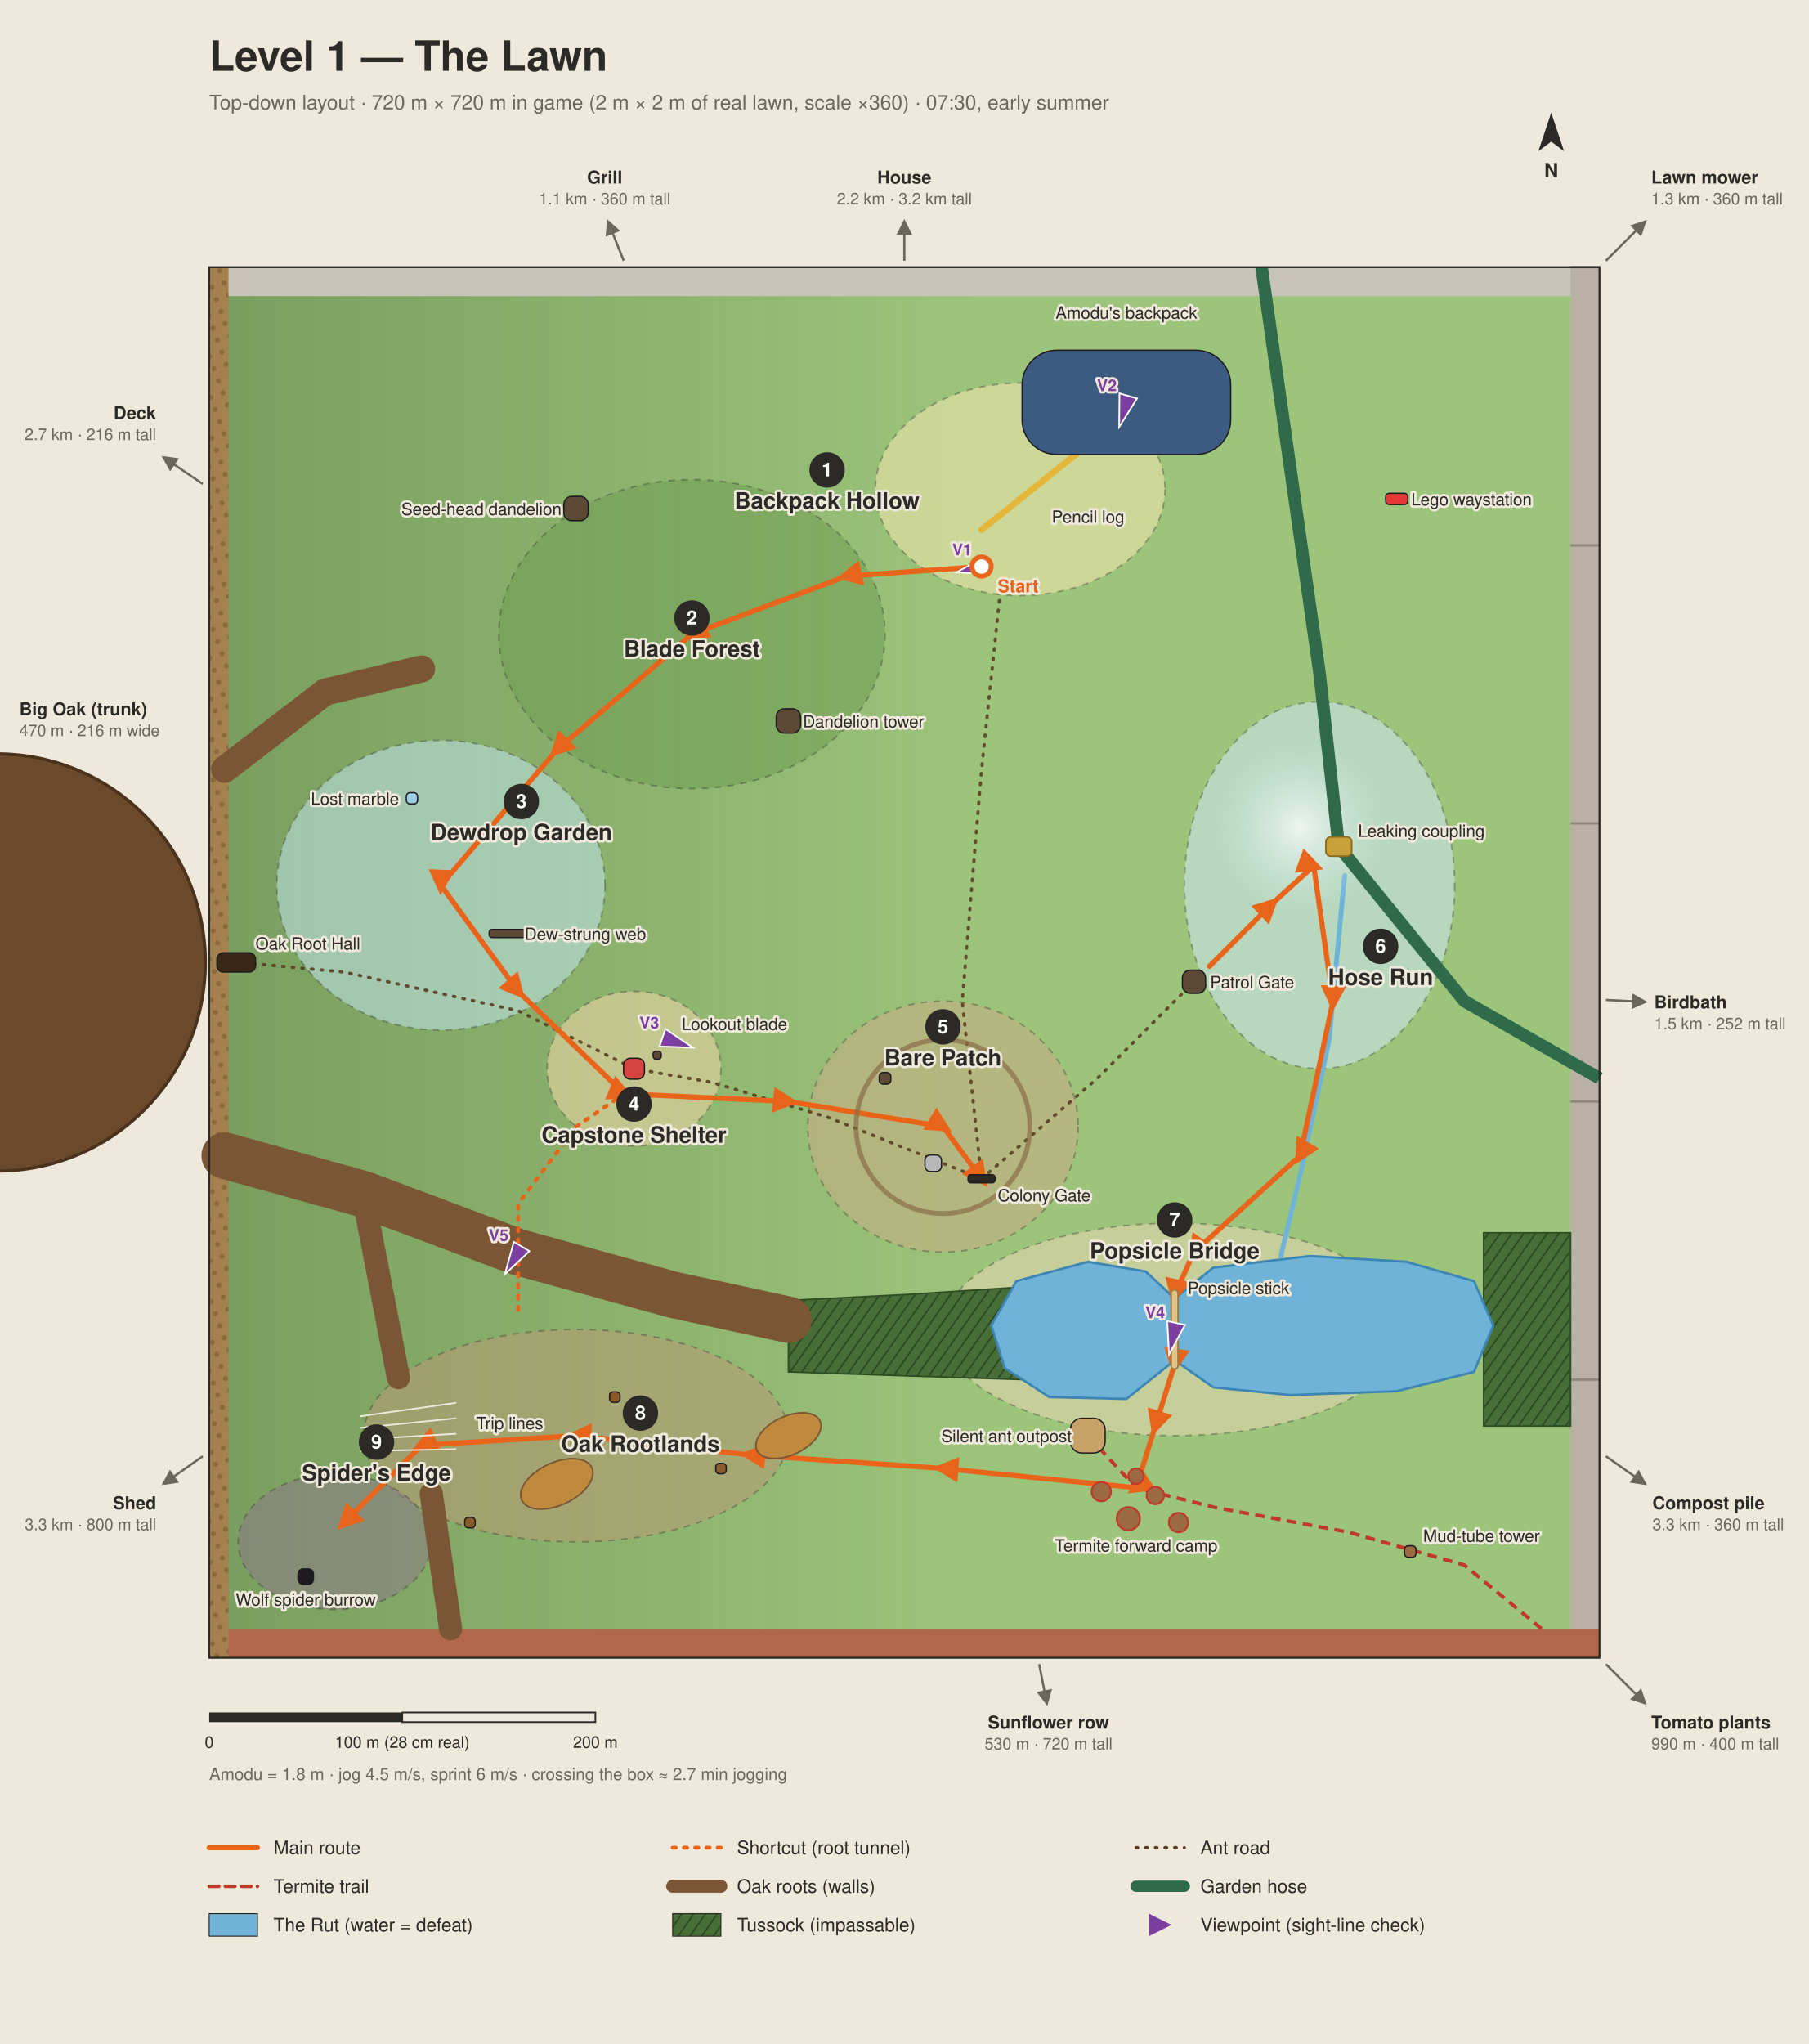
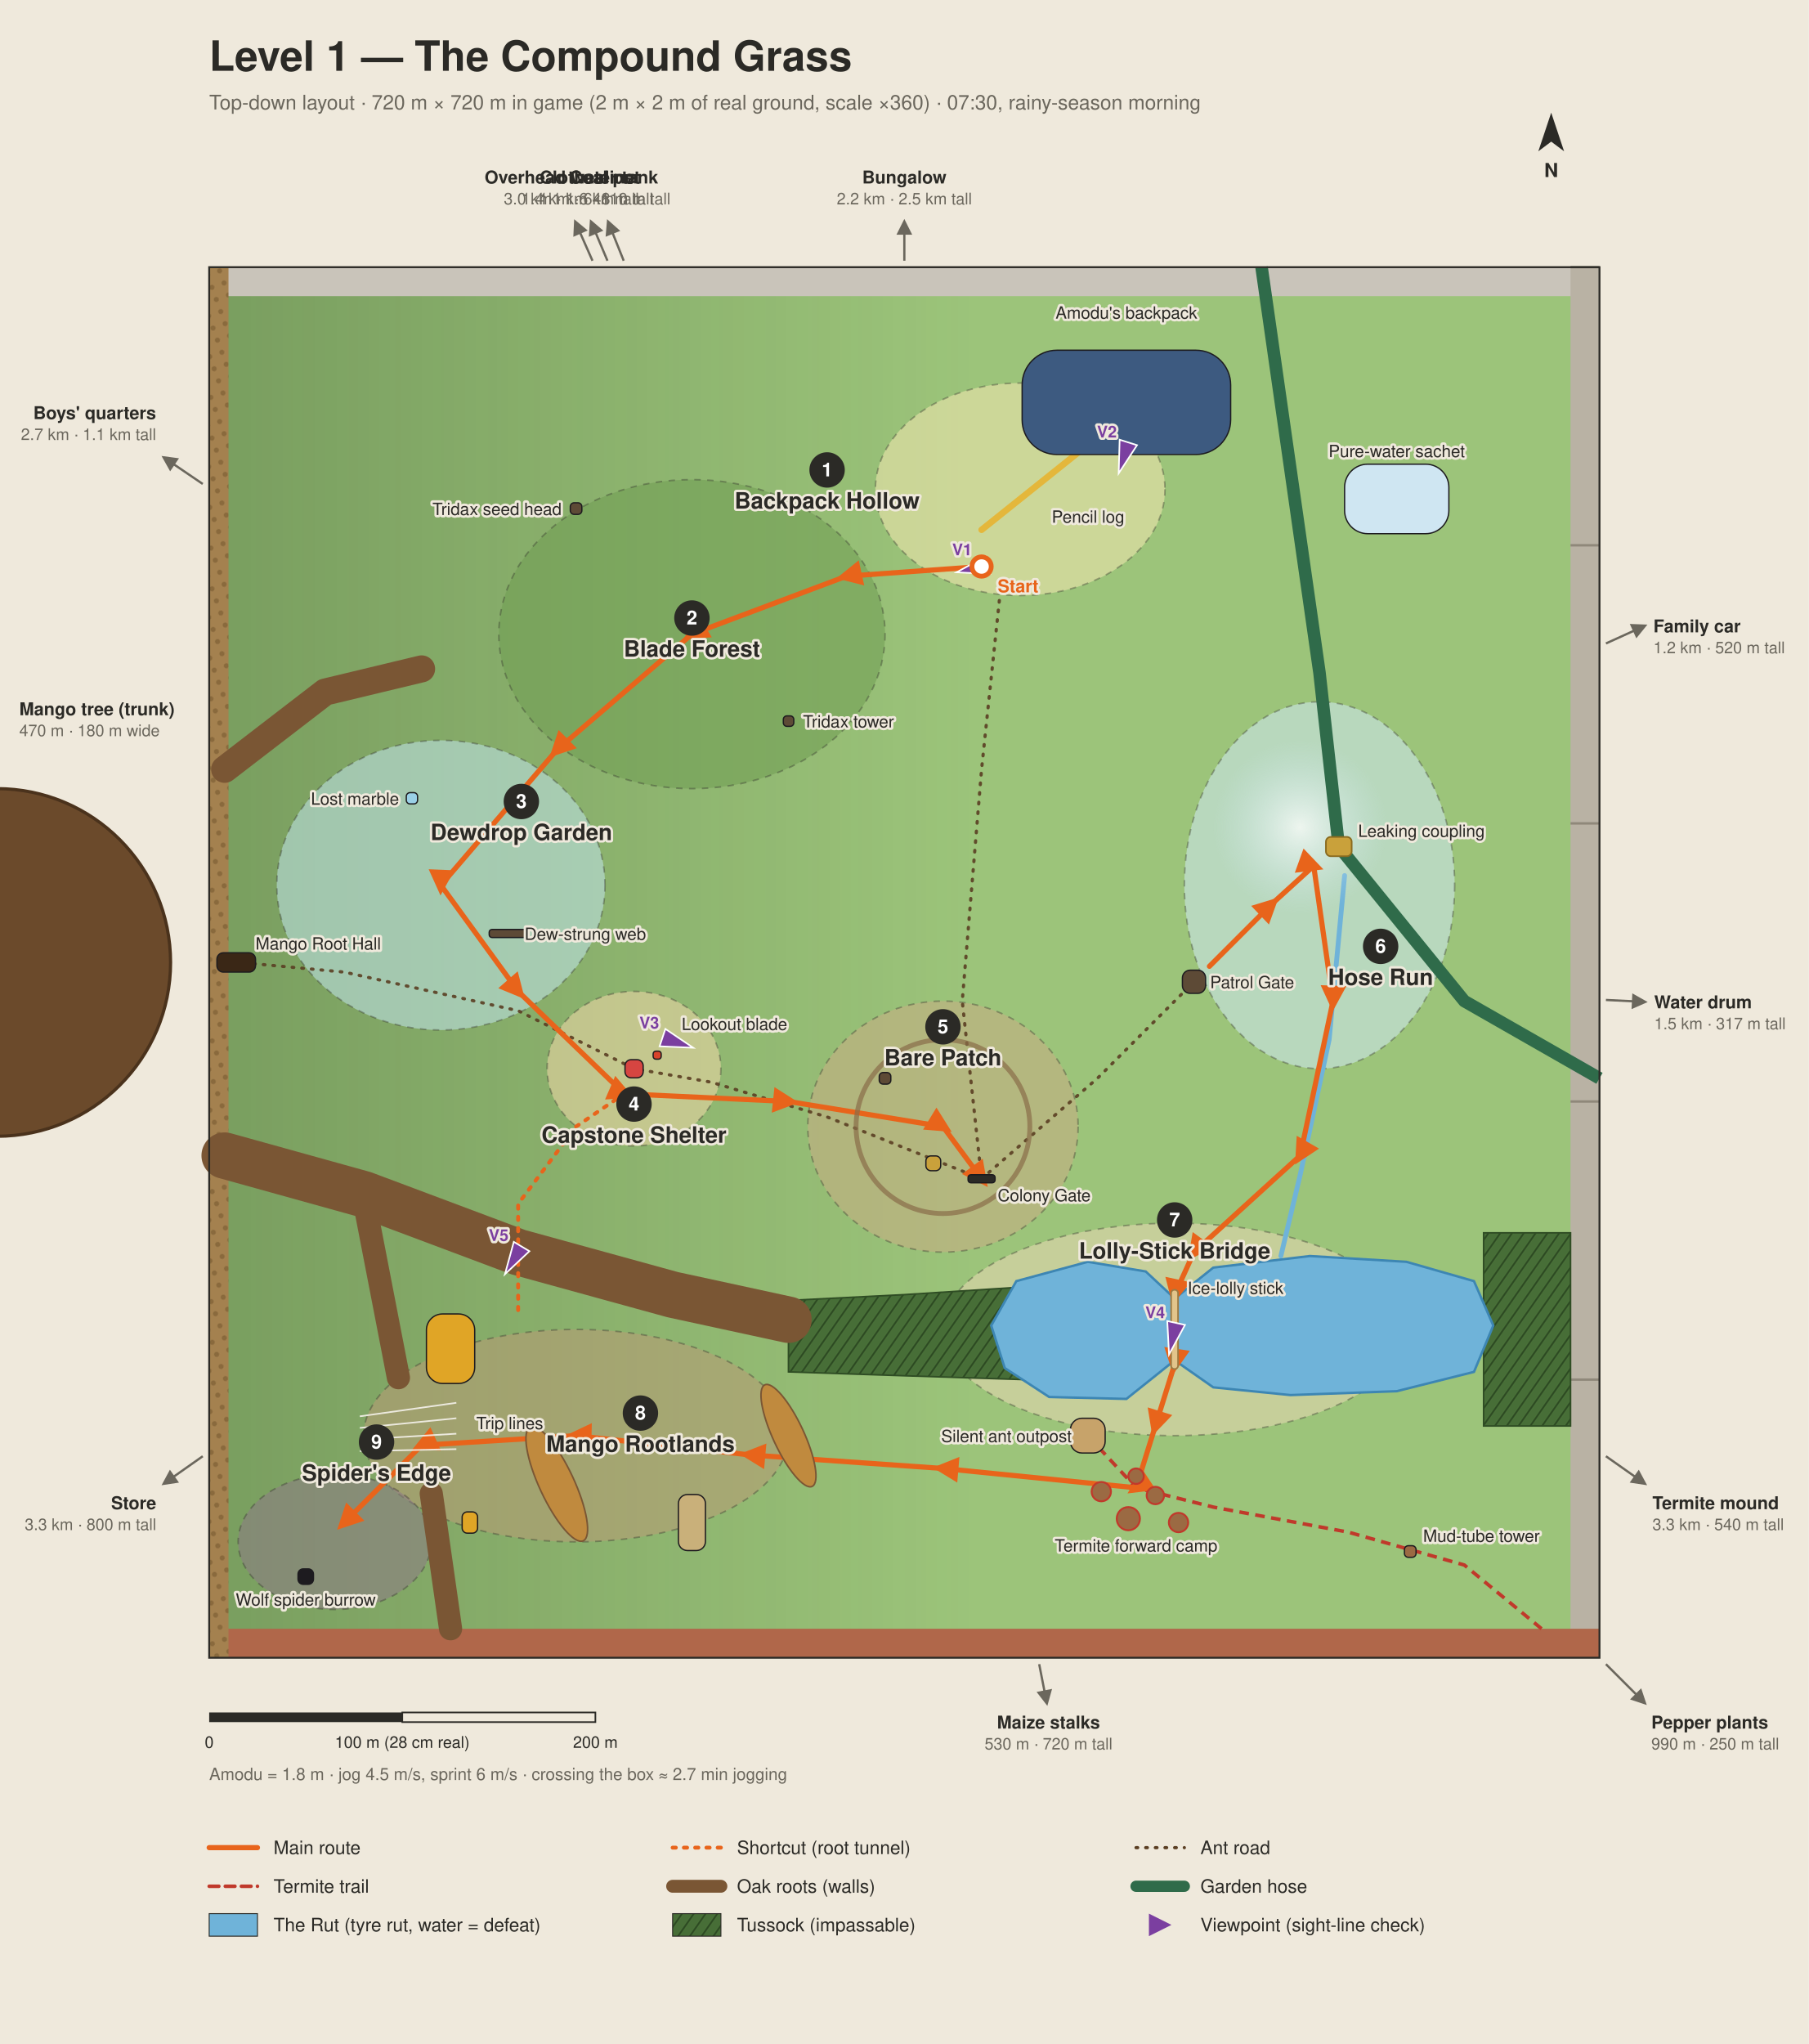
<svg xmlns="http://www.w3.org/2000/svg" viewBox="0 0 1124 1270" width="1124" height="1270" font-family="-apple-system, Helvetica, Arial, sans-serif">
  <defs>
    <marker id="arrow" viewBox="0 0 10 10" refX="6" refY="5" markerWidth="5" markerHeight="5" orient="auto-start-reverse">
      <path d="M0,0 L10,5 L0,10 z" fill="#e8641b" />
    </marker>
    <marker id="sky" viewBox="0 0 10 10" refX="8" refY="5" markerWidth="7" markerHeight="7" orient="auto">
      <path d="M0,0 L10,5 L0,10 z" fill="#6b675d" />
    </marker>
    <pattern id="tuss" width="6" height="6" patternUnits="userSpaceOnUse" patternTransform="rotate(35)">
      <rect width="6" height="6" fill="#476e37" />
      <line x1="0" y1="0" x2="0" y2="6" stroke="#2f4d24" stroke-width="2.2" />
    </pattern>
    <pattern id="litter" width="8" height="8" patternUnits="userSpaceOnUse" patternTransform="rotate(-20)">
      <rect width="8" height="8" fill="#a4814f" />
      <circle cx="3" cy="3" r="1.6" fill="#8a6a3d" />
    </pattern>
    <radialGradient id="mist">
      <stop offset="0" stop-color="#ffffff" stop-opacity="0.75" />
      <stop offset="1" stop-color="#cfe8f3" stop-opacity="0" />
    </radialGradient>
    <linearGradient id="canopy" x1="0" x2="1">
      <stop offset="0" stop-color="#1f3b1a" stop-opacity="0.28" />
      <stop offset="1" stop-color="#1f3b1a" stop-opacity="0" />
    </linearGradient>
  </defs>
  <rect width="1124" height="1270" fill="#efe9dc" />
-   <text x="130.0" y="44.0" text-anchor="start" fill="#2b2a26" style="font-size:26px;font-weight:700;">Level 1 — The Lawn</text>
-   <text x="130.0" y="68.0" text-anchor="start" fill="#6b675d" style="font-size:12.5px;font-weight:400;">Top-down layout · 720 m × 720 m in game (2 m × 2 m of real lawn, scale ×360) · 07:30, early summer</text>
+   <text x="130.0" y="44.0" text-anchor="start" fill="#2b2a26" style="font-size:26px;font-weight:700;">Level 1 — The Compound Grass</text>
+   <text x="130.0" y="68.0" text-anchor="start" fill="#6b675d" style="font-size:12.5px;font-weight:400;">Top-down layout · 720 m × 720 m in game (2 m × 2 m of real ground, scale ×360) · 07:30, rainy-season morning</text>
  <g transform="translate(0,36)">
    <rect x="130.0" y="130.0" width="864.0" height="864.0" fill="#9cc47a" />
    <rect x="130.0" y="130.0" width="475.2" height="864.0" fill="url(#canopy)" />
    <rect x="130.0" y="130.0" width="864.0" height="18.0" fill="#c9c4ba" />
    <rect x="976.0" y="130.0" width="18.0" height="864.0" fill="#b9b2a4" />
    <line x1="976.0" y1="130.0" x2="994.0" y2="130.0" stroke="#8f887a" stroke-width="1.5" />
    <line x1="976.0" y1="302.8" x2="994.0" y2="302.8" stroke="#8f887a" stroke-width="1.5" />
    <line x1="976.0" y1="475.6" x2="994.0" y2="475.6" stroke="#8f887a" stroke-width="1.5" />
    <line x1="976.0" y1="648.4" x2="994.0" y2="648.4" stroke="#8f887a" stroke-width="1.5" />
    <line x1="976.0" y1="821.2" x2="994.0" y2="821.2" stroke="#8f887a" stroke-width="1.5" />
    <rect x="130.0" y="976.0" width="864.0" height="18.0" fill="#b0674a" />
    <rect x="130.0" y="130.0" width="12.0" height="864.0" fill="url(#litter)" />
-     <circle cx="-2.0" cy="562.0" r="129.6" fill="#6b4a2b" stroke="#4a321c" stroke-width="2" />
+     <circle cx="-2.0" cy="562.0" r="108.0" fill="#6b4a2b" stroke="#4a321c" stroke-width="2" />
    <ellipse cx="634.0" cy="268.0" rx="90.0" ry="66.0" fill="#f3e7b0" fill-opacity="0.55" stroke="#2b2a26" stroke-opacity="0.35" stroke-dasharray="4 4" />
    <ellipse cx="430.0" cy="358.0" rx="120.0" ry="96.0" fill="#6f9d52" fill-opacity="0.55" stroke="#2b2a26" stroke-opacity="0.35" stroke-dasharray="4 4" />
    <ellipse cx="274.0" cy="514.0" rx="102.0" ry="90.0" fill="#bfe3ea" fill-opacity="0.55" stroke="#2b2a26" stroke-opacity="0.35" stroke-dasharray="4 4" />
    <ellipse cx="394.0" cy="628.0" rx="54.0" ry="48.0" fill="#f0d6a8" fill-opacity="0.55" stroke="#2b2a26" stroke-opacity="0.35" stroke-dasharray="4 4" />
    <ellipse cx="586.0" cy="664.0" rx="84.0" ry="78.0" fill="#c9ad83" fill-opacity="0.55" stroke="#2b2a26" stroke-opacity="0.35" stroke-dasharray="4 4" />
    <ellipse cx="820.0" cy="514.0" rx="84.0" ry="114.0" fill="#cfe8f3" fill-opacity="0.55" stroke="#2b2a26" stroke-opacity="0.35" stroke-dasharray="4 4" />
    <ellipse cx="730.0" cy="790.0" rx="144.0" ry="66.0" fill="#e9d9b4" fill-opacity="0.55" stroke="#2b2a26" stroke-opacity="0.35" stroke-dasharray="4 4" />
    <ellipse cx="358.0" cy="856.0" rx="132.0" ry="66.0" fill="#b89a74" fill-opacity="0.55" stroke="#2b2a26" stroke-opacity="0.35" stroke-dasharray="4 4" />
    <ellipse cx="208.0" cy="922.0" rx="60.0" ry="42.0" fill="#8c7a86" fill-opacity="0.55" stroke="#2b2a26" stroke-opacity="0.35" stroke-dasharray="4 4" />
    <polygon points="490.0,772.0 562.0,768.4 636.4,763.6 636.4,821.2 562.0,818.8 490.0,816.4" fill="url(#tuss)" stroke="#2f4d24" stroke-width="1" />
    <polygon points="922.0,730.0 976.0,730.0 976.0,850.0 922.0,850.0" fill="url(#tuss)" stroke="#2f4d24" stroke-width="1" />
    <polygon points="616.0,787.6 631.6,760.0 676.0,748.0 712.0,754.0 730.0,770.8 754.0,751.6 814.0,744.4 874.0,748.0 916.0,760.0 928.0,787.6 916.0,816.4 868.0,828.4 802.0,830.8 754.0,826.0 730.0,809.2 700.0,833.2 652.0,832.0 624.4,814.0" fill="#6fb3d9" stroke="#3d86b3" stroke-width="1.5" />
    <polyline points="835.6,508.0 826.0,610.0 808.0,694.0 796.0,744.4" fill="none" stroke="#6fb3d9" stroke-width="3" stroke-linecap="round" />
    <polyline points="139.6,682.0 226.0,706.0 322.0,742.0 418.0,768.4 490.0,784.0" fill="none" stroke="#7a5634" stroke-width="28.8" stroke-linecap="round" stroke-linejoin="round" />
    <polyline points="226.0,708.4 247.6,820.0" fill="none" stroke="#7a5634" stroke-width="14.4" stroke-linecap="round" stroke-linejoin="round" />
    <polyline points="268.0,892.0 280.0,976.0" fill="none" stroke="#7a5634" stroke-width="14.4" stroke-linecap="round" stroke-linejoin="round" />
    <polyline points="139.6,442.0 202.0,394.0 262.0,379.6" fill="none" stroke="#7a5634" stroke-width="16.8" stroke-linecap="round" stroke-linejoin="round" />
    <circle cx="808.0" cy="478.0" r="54.0" fill="url(#mist)" />
    <polyline points="784.0,130.0 820.0,382.0 832.0,490.0 910.0,586.0 994.0,634.0" fill="none" stroke="#2f6b4a" stroke-width="7.8" stroke-linecap="butt" stroke-linejoin="round" />
    <rect x="824.0" y="484.0" width="16" height="12" rx="3" fill="#c9a13b" stroke="#8a6b1f" />
    <polyline points="676.0,240.4 610.0,293.2" fill="none" stroke="#e4b73b" stroke-width="4" stroke-linecap="round" />
    <polyline points="610.0,696.4 514.0,658.0 442.0,636.4 394.0,628.0 322.0,592.0 214.0,568.0 149.2,562.0" fill="none" stroke="#5a3e22" stroke-width="2" stroke-dasharray="1 5" stroke-linecap="round" opacity="0.9" />
    <polyline points="610.0,696.4 598.0,586.0 610.0,442.0 622.0,328.0" fill="none" stroke="#5a3e22" stroke-width="2" stroke-dasharray="1 5" stroke-linecap="round" opacity="0.9" />
    <polyline points="610.0,696.4 682.0,634.0 742.0,574.0" fill="none" stroke="#5a3e22" stroke-width="2" stroke-dasharray="1 5" stroke-linecap="round" opacity="0.9" />
    <polyline points="958.0,976.0 910.0,936.4 838.0,916.0 754.0,900.4 706.0,888.4 676.0,856.0" fill="none" stroke="#c0392b" stroke-width="2.2" stroke-dasharray="6 4" />
    <polyline points="610.0,316.0 526.0,322.0 430.0,358.0 346.0,430.0 274.0,514.0 322.0,580.0 388.0,643.6 490.0,648.4 586.0,664.0 610.0,696.4" fill="none" stroke="#e8641b" stroke-width="3.2" stroke-linejoin="round" stroke-linecap="round" marker-end="url(#arrow)" marker-mid="url(#arrow)" />
    <polyline points="751.6,564.4 790.0,526.0 816.4,502.0 828.4,586.0 808.0,682.0 742.0,742.0 730.0,768.4 730.0,811.6 718.0,850.0 706.0,888.4 586.0,876.4 466.0,868.0 358.0,856.0 262.0,862.0 214.0,910.0" fill="none" stroke="#e8641b" stroke-width="3.2" stroke-linejoin="round" stroke-linecap="round" marker-end="url(#arrow)" marker-mid="url(#arrow)" />
    <polyline points="322.0,778.0 322.0,712.0 358.0,664.0 384.4,646.0" fill="none" stroke="#e8641b" stroke-width="2.4" stroke-dasharray="2 5" stroke-linecap="round" />
    <rect x="727.8" y="765.4" width="4.3" height="49.2" rx="2" fill="#e2c58b" stroke="#9c7b43" />
    <circle cx="586.0" cy="664.0" r="54.0" fill="none" stroke="#8a6d49" stroke-width="3" stroke-opacity="0.7" />
    <line x1="223.6" y1="844.0" x2="283.6" y2="835.6" stroke="#f4f1ea" stroke-width="1" opacity="0.9" />
    <line x1="223.6" y1="851.2" x2="283.6" y2="845.2" stroke="#f4f1ea" stroke-width="1" opacity="0.9" />
    <line x1="223.6" y1="858.4" x2="283.6" y2="854.8" stroke="#f4f1ea" stroke-width="1" opacity="0.9" />
    <line x1="223.6" y1="865.6" x2="283.6" y2="864.4" stroke="#f4f1ea" stroke-width="1" opacity="0.9" />
    <circle cx="684.4" cy="890.8" r="6.0" fill="#9b6a43" stroke="#c0392b" stroke-width="1.2" />
    <circle cx="701.2" cy="907.6" r="7.2" fill="#9b6a43" stroke="#c0392b" stroke-width="1.2" />
    <circle cx="718.0" cy="893.2" r="5.4" fill="#9b6a43" stroke="#c0392b" stroke-width="1.2" />
    <circle cx="732.4" cy="910.0" r="6.0" fill="#9b6a43" stroke="#c0392b" stroke-width="1.2" />
    <circle cx="706.0" cy="881.2" r="4.8" fill="#9b6a43" stroke="#c0392b" stroke-width="1.2" />
    <rect x="635.2" y="181.6" width="129.6" height="64.8" rx="21.6" fill="#3d5a80" stroke="#1d1b1f" stroke-width="0.8" />
-     <rect x="482.4" y="404.4" width="15.1" height="15.1" rx="5.0" fill="#5d4a36" stroke="#1d1b1f" stroke-width="0.8" />
-     <rect x="350.4" y="272.4" width="15.1" height="15.1" rx="5.0" fill="#5d4a36" stroke="#1d1b1f" stroke-width="0.8" />
-     <rect x="861.1" y="270.5" width="13.8" height="7.0" rx="2.3" fill="#e53935" stroke="#1d1b1f" stroke-width="0.8" />
+     <rect x="486.8" y="408.8" width="6.5" height="6.5" rx="2.2" fill="#5d4a36" stroke="#1d1b1f" stroke-width="0.8" />
+     <rect x="354.4" y="276.4" width="7.2" height="7.2" rx="2.4" fill="#5d4a36" stroke="#1d1b1f" stroke-width="0.8" />
+     <rect x="835.6" y="252.4" width="64.8" height="43.2" rx="14.4" fill="#cfe6f2" stroke="#1d1b1f" stroke-width="0.8" />
    <rect x="252.5" y="456.5" width="7.0" height="7.0" rx="2.3" fill="#9ad0e6" stroke="#1d1b1f" stroke-width="0.8" />
    <rect x="304.0" y="541.5" width="24.0" height="5.0" rx="1.7" fill="#5d4a36" stroke="#1d1b1f" stroke-width="0.8" />
    <rect x="134.8" y="556.0" width="24.0" height="12.0" rx="4.0" fill="#3a2716" stroke="#1d1b1f" stroke-width="0.8" />
-     <rect x="387.5" y="621.5" width="13.0" height="13.0" rx="4.3" fill="#d64541" stroke="#1d1b1f" stroke-width="0.8" />
+     <rect x="388.4" y="622.4" width="11.3" height="11.3" rx="3.8" fill="#d64541" stroke="#1d1b1f" stroke-width="0.8" />
    <rect x="413.1" y="607.5" width="5.0" height="5.0" rx="1.7" fill="#5d4a36" stroke="#1d1b1f" stroke-width="0.8" />
-     <rect x="405.9" y="617.1" width="5.0" height="5.0" rx="1.7" fill="#5d4a36" stroke="#1d1b1f" stroke-width="0.8" />
+     <rect x="405.9" y="617.1" width="5.0" height="5.0" rx="1.7" fill="#d8432c" stroke="#1d1b1f" stroke-width="0.8" />
    <rect x="601.6" y="693.9" width="16.8" height="5.0" rx="1.7" fill="#2b2a26" stroke="#1d1b1f" stroke-width="0.8" />
-     <rect x="574.8" y="681.6" width="10.3" height="10.3" rx="3.4" fill="#b8b8b8" stroke="#1d1b1f" stroke-width="0.8" />
+     <rect x="575.4" y="682.2" width="9.2" height="9.2" rx="3.1" fill="#c9a13b" stroke="#1d1b1f" stroke-width="0.8" />
    <rect x="546.4" y="630.4" width="7.2" height="7.2" rx="2.4" fill="#5d4a36" stroke="#1d1b1f" stroke-width="0.8" />
    <rect x="734.8" y="566.8" width="14.4" height="14.4" rx="4.8" fill="#5d4a36" stroke="#1d1b1f" stroke-width="0.8" />
    <rect x="665.2" y="845.2" width="21.6" height="21.6" rx="7.2" fill="#c7a36a" stroke="#1d1b1f" stroke-width="0.8" />
    <rect x="872.8" y="924.4" width="7.2" height="7.2" rx="2.4" fill="#9b6a43" stroke="#1d1b1f" stroke-width="0.8" />
-     <rect x="378.8" y="828.8" width="6.5" height="6.5" rx="2.2" fill="#8b5a2b" stroke="#1d1b1f" stroke-width="0.8" />
-     <rect x="444.8" y="873.2" width="6.5" height="6.5" rx="2.2" fill="#8b5a2b" stroke="#1d1b1f" stroke-width="0.8" />
-     <rect x="288.8" y="906.8" width="6.5" height="6.5" rx="2.2" fill="#8b5a2b" stroke="#1d1b1f" stroke-width="0.8" />
-     <ellipse cx="346.0" cy="886.0" rx="24.0" ry="13.2" fill="#c08a3e" stroke="#7a5634" transform="rotate(-25 346.0 886.0)" />
-     <ellipse cx="490.0" cy="856.0" rx="21.6" ry="12.0" fill="#c08a3e" stroke="#7a5634" transform="rotate(-25 490.0 856.0)" />
+     <rect x="265.0" y="780.4" width="30.0" height="43.2" rx="10.0" fill="#e0a526" stroke="#1d1b1f" stroke-width="0.8" />
+     <rect x="421.6" y="892.6" width="16.8" height="34.8" rx="5.6" fill="#c9b07a" stroke="#1d1b1f" stroke-width="0.8" />
+     <rect x="287.2" y="903.4" width="9.6" height="13.2" rx="3.2" fill="#e0a526" stroke="#1d1b1f" stroke-width="0.8" />
+     <ellipse cx="346.0" cy="886.0" rx="10.8" ry="39.0" fill="#c08a3e" stroke="#7a5634" transform="rotate(-25 346.0 886.0)" />
+     <ellipse cx="490.0" cy="856.0" rx="9.6" ry="34.8" fill="#c08a3e" stroke="#7a5634" transform="rotate(-25 490.0 856.0)" />
    <rect x="185.2" y="938.8" width="9.6" height="9.6" rx="3.2" fill="#1d1b1f" stroke="#1d1b1f" stroke-width="0.8" />
    <text x="700.0" y="162.0" text-anchor="middle" fill="#2b2a26" style="font-size:10.5px;font-weight:500;" stroke="#efe9dc" stroke-width="3" paint-order="stroke" stroke-linejoin="round">Amodu's backpack</text>
    <text x="653.6" y="288.8" text-anchor="start" fill="#2b2a26" style="font-size:10.5px;font-weight:500;" stroke="#efe9dc" stroke-width="3" paint-order="stroke" stroke-linejoin="round">Pencil log</text>
-     <text x="499.0" y="416.0" text-anchor="start" fill="#2b2a26" style="font-size:10.5px;font-weight:500;" stroke="#efe9dc" stroke-width="3" paint-order="stroke" stroke-linejoin="round">Dandelion tower</text>
-     <text x="349.0" y="284.0" text-anchor="end" fill="#2b2a26" style="font-size:10.5px;font-weight:500;" stroke="#efe9dc" stroke-width="3" paint-order="stroke" stroke-linejoin="round">Seed-head dandelion</text>
-     <text x="877.0" y="278.0" text-anchor="start" fill="#2b2a26" style="font-size:10.5px;font-weight:500;" stroke="#efe9dc" stroke-width="3" paint-order="stroke" stroke-linejoin="round">Lego waystation</text>
+     <text x="499.0" y="416.0" text-anchor="start" fill="#2b2a26" style="font-size:10.5px;font-weight:500;" stroke="#efe9dc" stroke-width="3" paint-order="stroke" stroke-linejoin="round">Tridax tower</text>
+     <text x="349.0" y="284.0" text-anchor="end" fill="#2b2a26" style="font-size:10.5px;font-weight:500;" stroke="#efe9dc" stroke-width="3" paint-order="stroke" stroke-linejoin="round">Tridax seed head</text>
+     <text x="868.0" y="248.0" text-anchor="middle" fill="#2b2a26" style="font-size:10.5px;font-weight:500;" stroke="#efe9dc" stroke-width="3" paint-order="stroke" stroke-linejoin="round">Pure-water sachet</text>
    <text x="248.0" y="464.0" text-anchor="end" fill="#2b2a26" style="font-size:10.5px;font-weight:500;" stroke="#efe9dc" stroke-width="3" paint-order="stroke" stroke-linejoin="round">Lost marble</text>
    <text x="326.0" y="548.0" text-anchor="start" fill="#2b2a26" style="font-size:10.5px;font-weight:500;" stroke="#efe9dc" stroke-width="3" paint-order="stroke" stroke-linejoin="round">Dew-strung web</text>
-     <text x="158.8" y="554.0" text-anchor="start" fill="#2b2a26" style="font-size:10.5px;font-weight:500;" stroke="#efe9dc" stroke-width="3" paint-order="stroke" stroke-linejoin="round">Oak Root Hall</text>
+     <text x="158.8" y="554.0" text-anchor="start" fill="#2b2a26" style="font-size:10.5px;font-weight:500;" stroke="#efe9dc" stroke-width="3" paint-order="stroke" stroke-linejoin="round">Mango Root Hall</text>
    <text x="423.6" y="604.0" text-anchor="start" fill="#2b2a26" style="font-size:10.5px;font-weight:500;" stroke="#efe9dc" stroke-width="3" paint-order="stroke" stroke-linejoin="round">Lookout blade</text>
    <text x="620.0" y="710.4" text-anchor="start" fill="#2b2a26" style="font-size:10.5px;font-weight:500;" stroke="#efe9dc" stroke-width="3" paint-order="stroke" stroke-linejoin="round">Colony Gate</text>
    <text x="752.0" y="578.0" text-anchor="start" fill="#2b2a26" style="font-size:10.5px;font-weight:500;" stroke="#efe9dc" stroke-width="3" paint-order="stroke" stroke-linejoin="round">Patrol Gate</text>
    <text x="844.0" y="484.0" text-anchor="start" fill="#2b2a26" style="font-size:10.5px;font-weight:500;" stroke="#efe9dc" stroke-width="3" paint-order="stroke" stroke-linejoin="round">Leaking coupling</text>
-     <text x="738.0" y="768.0" text-anchor="start" fill="#2b2a26" style="font-size:10.5px;font-weight:500;" stroke="#efe9dc" stroke-width="3" paint-order="stroke" stroke-linejoin="round">Popsicle stick</text>
+     <text x="738.0" y="768.0" text-anchor="start" fill="#2b2a26" style="font-size:10.5px;font-weight:500;" stroke="#efe9dc" stroke-width="3" paint-order="stroke" stroke-linejoin="round">Ice-lolly stick</text>
    <text x="666.0" y="860.0" text-anchor="end" fill="#2b2a26" style="font-size:10.5px;font-weight:500;" stroke="#efe9dc" stroke-width="3" paint-order="stroke" stroke-linejoin="round">Silent ant outpost</text>
    <text x="706.0" y="928.0" text-anchor="middle" fill="#2b2a26" style="font-size:10.5px;font-weight:500;" stroke="#efe9dc" stroke-width="3" paint-order="stroke" stroke-linejoin="round">Termite forward camp</text>
    <text x="884.4" y="922.0" text-anchor="start" fill="#2b2a26" style="font-size:10.5px;font-weight:500;" stroke="#efe9dc" stroke-width="3" paint-order="stroke" stroke-linejoin="round">Mud-tube tower</text>
    <text x="190.0" y="961.6" text-anchor="middle" fill="#2b2a26" style="font-size:10.5px;font-weight:500;" stroke="#efe9dc" stroke-width="3" paint-order="stroke" stroke-linejoin="round">Wolf spider burrow</text>
    <text x="296.0" y="852.0" text-anchor="start" fill="#2b2a26" style="font-size:10.5px;font-weight:500;" stroke="#efe9dc" stroke-width="3" paint-order="stroke" stroke-linejoin="round">Trip lines</text>
    <circle cx="514.0" cy="256.0" r="11" fill="#2b2a26" />
    <text x="514.0" y="260.0" text-anchor="middle" fill="#fff" style="font-size:12px;font-weight:700;">1</text>
    <text x="514.0" y="280.0" text-anchor="middle" fill="#2b2a26" style="font-size:14px;font-weight:700;" stroke="#efe9dc" stroke-width="3" paint-order="stroke" stroke-linejoin="round">Backpack Hollow</text>
    <circle cx="430.0" cy="348.0" r="11" fill="#2b2a26" />
    <text x="430.0" y="352.0" text-anchor="middle" fill="#fff" style="font-size:12px;font-weight:700;">2</text>
    <text x="430.0" y="372.0" text-anchor="middle" fill="#2b2a26" style="font-size:14px;font-weight:700;" stroke="#efe9dc" stroke-width="3" paint-order="stroke" stroke-linejoin="round">Blade Forest</text>
    <circle cx="324.0" cy="462.0" r="11" fill="#2b2a26" />
    <text x="324.0" y="466.0" text-anchor="middle" fill="#fff" style="font-size:12px;font-weight:700;">3</text>
    <text x="324.0" y="486.0" text-anchor="middle" fill="#2b2a26" style="font-size:14px;font-weight:700;" stroke="#efe9dc" stroke-width="3" paint-order="stroke" stroke-linejoin="round">Dewdrop Garden</text>
    <circle cx="394.0" cy="650.0" r="11" fill="#2b2a26" />
    <text x="394.0" y="654.0" text-anchor="middle" fill="#fff" style="font-size:12px;font-weight:700;">4</text>
    <text x="394.0" y="674.0" text-anchor="middle" fill="#2b2a26" style="font-size:14px;font-weight:700;" stroke="#efe9dc" stroke-width="3" paint-order="stroke" stroke-linejoin="round">Capstone Shelter</text>
    <circle cx="586.0" cy="602.0" r="11" fill="#2b2a26" />
    <text x="586.0" y="606.0" text-anchor="middle" fill="#fff" style="font-size:12px;font-weight:700;">5</text>
    <text x="586.0" y="626.0" text-anchor="middle" fill="#2b2a26" style="font-size:14px;font-weight:700;" stroke="#efe9dc" stroke-width="3" paint-order="stroke" stroke-linejoin="round">Bare Patch</text>
    <circle cx="858.0" cy="552.0" r="11" fill="#2b2a26" />
    <text x="858.0" y="556.0" text-anchor="middle" fill="#fff" style="font-size:12px;font-weight:700;">6</text>
    <text x="858.0" y="576.0" text-anchor="middle" fill="#2b2a26" style="font-size:14px;font-weight:700;" stroke="#efe9dc" stroke-width="3" paint-order="stroke" stroke-linejoin="round">Hose Run</text>
    <circle cx="730.0" cy="722.0" r="11" fill="#2b2a26" />
    <text x="730.0" y="726.0" text-anchor="middle" fill="#fff" style="font-size:12px;font-weight:700;">7</text>
-     <text x="730.0" y="746.0" text-anchor="middle" fill="#2b2a26" style="font-size:14px;font-weight:700;" stroke="#efe9dc" stroke-width="3" paint-order="stroke" stroke-linejoin="round">Popsicle Bridge</text>
+     <text x="730.0" y="746.0" text-anchor="middle" fill="#2b2a26" style="font-size:14px;font-weight:700;" stroke="#efe9dc" stroke-width="3" paint-order="stroke" stroke-linejoin="round">Lolly-Stick Bridge</text>
    <circle cx="398.0" cy="842.0" r="11" fill="#2b2a26" />
    <text x="398.0" y="846.0" text-anchor="middle" fill="#fff" style="font-size:12px;font-weight:700;">8</text>
-     <text x="398.0" y="866.0" text-anchor="middle" fill="#2b2a26" style="font-size:14px;font-weight:700;" stroke="#efe9dc" stroke-width="3" paint-order="stroke" stroke-linejoin="round">Oak Rootlands</text>
+     <text x="398.0" y="866.0" text-anchor="middle" fill="#2b2a26" style="font-size:14px;font-weight:700;" stroke="#efe9dc" stroke-width="3" paint-order="stroke" stroke-linejoin="round">Mango Rootlands</text>
    <circle cx="234.0" cy="860.0" r="11" fill="#2b2a26" />
    <text x="234.0" y="864.0" text-anchor="middle" fill="#fff" style="font-size:12px;font-weight:700;">9</text>
    <text x="234.0" y="884.0" text-anchor="middle" fill="#2b2a26" style="font-size:14px;font-weight:700;" stroke="#efe9dc" stroke-width="3" paint-order="stroke" stroke-linejoin="round">Spider's Edge</text>
    <polygon points="594.4,319.6 612.7,309.6 615.3,320.6" fill="#7b3fa0" stroke="#fff" stroke-width="1" />
    <text x="604.0" y="309.0" text-anchor="end" fill="#7b3fa0" style="font-size:10px;font-weight:700;" stroke="#efe9dc" stroke-width="3" paint-order="stroke" stroke-linejoin="round">V1</text>
-     <polygon points="695.5,229.3 695.7,208.4 706.6,211.6" fill="#7b3fa0" stroke="#fff" stroke-width="1" />
-     <text x="694.0" y="207.0" text-anchor="end" fill="#7b3fa0" style="font-size:10px;font-weight:700;" stroke="#efe9dc" stroke-width="3" paint-order="stroke" stroke-linejoin="round">V2</text>
+     <polygon points="695.2,258.1 695.8,237.2 706.6,240.6" fill="#7b3fa0" stroke="#fff" stroke-width="1" />
+     <text x="694.0" y="235.8" text-anchor="end" fill="#7b3fa0" style="font-size:10px;font-weight:700;" stroke="#efe9dc" stroke-width="3" paint-order="stroke" stroke-linejoin="round">V2</text>
    <polygon points="430.8,615.0 409.9,614.1 413.5,603.3" fill="#7b3fa0" stroke="#fff" stroke-width="1" />
    <text x="409.6" y="603.0" text-anchor="end" fill="#7b3fa0" style="font-size:10px;font-weight:700;" stroke="#efe9dc" stroke-width="3" paint-order="stroke" stroke-linejoin="round">V3</text>
    <polygon points="726.5,805.6 725.4,784.8 736.4,787.2" fill="#7b3fa0" stroke="#fff" stroke-width="1" />
    <text x="724.0" y="783.0" text-anchor="end" fill="#7b3fa0" style="font-size:10px;font-weight:700;" stroke="#efe9dc" stroke-width="3" paint-order="stroke" stroke-linejoin="round">V4</text>
    <polygon points="313.8,755.7 319.3,735.6 329.0,741.4" fill="#7b3fa0" stroke="#fff" stroke-width="1" />
    <text x="316.0" y="735.0" text-anchor="end" fill="#7b3fa0" style="font-size:10px;font-weight:700;" stroke="#efe9dc" stroke-width="3" paint-order="stroke" stroke-linejoin="round">V5</text>
    <circle cx="610.0" cy="316.0" r="6" fill="#fff" stroke="#e8641b" stroke-width="3" />
    <text x="620.0" y="332.0" text-anchor="start" fill="#e8641b" style="font-size:11px;font-weight:700;" stroke="#efe9dc" stroke-width="3" paint-order="stroke" stroke-linejoin="round">Start</text>
-     <text x="12.0" y="408.4" text-anchor="start" fill="#2b2a26" style="font-size:11px;font-weight:700;">Big Oak (trunk)</text>
-     <text x="12.0" y="421.4" text-anchor="start" fill="#6b675d" style="font-size:10px;font-weight:400;">470 m · 216 m wide</text>
+     <text x="12.0" y="408.4" text-anchor="start" fill="#2b2a26" style="font-size:11px;font-weight:700;">Mango tree (trunk)</text>
+     <text x="12.0" y="421.4" text-anchor="start" fill="#6b675d" style="font-size:10px;font-weight:400;">470 m · 180 m wide</text>
    <line x1="562.0" y1="126.0" x2="562.0" y2="102.0" stroke="#6b675d" stroke-width="1.4" marker-end="url(#sky)" />
-     <text x="562.0" y="78.0" text-anchor="middle" fill="#2b2a26" style="font-size:11px;font-weight:700;">House</text>
-     <text x="562.0" y="91.0" text-anchor="middle" fill="#6b675d" style="font-size:10px;font-weight:400;">2.2 km · 3.2 km tall</text>
+     <text x="562.0" y="78.0" text-anchor="middle" fill="#2b2a26" style="font-size:11px;font-weight:700;">Bungalow</text>
+     <text x="562.0" y="91.0" text-anchor="middle" fill="#6b675d" style="font-size:10px;font-weight:400;">2.2 km · 2.5 km tall</text>
    <line x1="387.6" y1="126.0" x2="378.0" y2="102.0" stroke="#6b675d" stroke-width="1.4" marker-end="url(#sky)" />
-     <text x="375.8" y="78.0" text-anchor="middle" fill="#2b2a26" style="font-size:11px;font-weight:700;">Grill</text>
-     <text x="375.8" y="91.0" text-anchor="middle" fill="#6b675d" style="font-size:10px;font-weight:400;">1.1 km · 360 m tall</text>
+     <text x="375.8" y="78.0" text-anchor="middle" fill="#2b2a26" style="font-size:11px;font-weight:700;">Coal pot</text>
+     <text x="375.8" y="91.0" text-anchor="middle" fill="#6b675d" style="font-size:10px;font-weight:400;">1.1 km · 110 m tall</text>
    <line x1="126.0" y1="264.7" x2="102.0" y2="248.4" stroke="#6b675d" stroke-width="1.4" marker-end="url(#sky)" />
-     <text x="97.0" y="224.4" text-anchor="end" fill="#2b2a26" style="font-size:11px;font-weight:700;">Deck</text>
-     <text x="97.0" y="237.4" text-anchor="end" fill="#6b675d" style="font-size:10px;font-weight:400;">2.7 km · 216 m tall</text>
-     <line x1="998.0" y1="126.0" x2="1022.0" y2="102.0" stroke="#6b675d" stroke-width="1.4" marker-end="url(#sky)" />
-     <text x="1026.2" y="78.0" text-anchor="start" fill="#2b2a26" style="font-size:11px;font-weight:700;">Lawn mower</text>
-     <text x="1026.2" y="91.0" text-anchor="start" fill="#6b675d" style="font-size:10px;font-weight:400;">1.3 km · 360 m tall</text>
+     <text x="97.0" y="224.4" text-anchor="end" fill="#2b2a26" style="font-size:11px;font-weight:700;">Boys' quarters</text>
+     <text x="97.0" y="237.4" text-anchor="end" fill="#6b675d" style="font-size:10px;font-weight:400;">2.7 km · 1.1 km tall</text>
+     <line x1="368.2" y1="126.0" x2="357.6" y2="102.0" stroke="#6b675d" stroke-width="1.4" marker-end="url(#sky)" />
+     <text x="355.1" y="78.0" text-anchor="middle" fill="#2b2a26" style="font-size:11px;font-weight:700;">Overhead water tank</text>
+     <text x="355.1" y="91.0" text-anchor="middle" fill="#6b675d" style="font-size:10px;font-weight:400;">3.0 km · 1.6 km tall</text>
+     <line x1="377.5" y1="126.0" x2="367.4" y2="102.0" stroke="#6b675d" stroke-width="1.4" marker-end="url(#sky)" />
+     <text x="365.0" y="78.0" text-anchor="middle" fill="#2b2a26" style="font-size:11px;font-weight:700;">Clothesline</text>
+     <text x="365.0" y="91.0" text-anchor="middle" fill="#6b675d" style="font-size:10px;font-weight:400;">1.4 km · 648 m tall</text>
+     <line x1="998.0" y1="363.8" x2="1022.0" y2="352.9" stroke="#6b675d" stroke-width="1.4" marker-end="url(#sky)" />
+     <text x="1027.5" y="356.9" text-anchor="start" fill="#2b2a26" style="font-size:11px;font-weight:700;">Family car</text>
+     <text x="1027.5" y="369.9" text-anchor="start" fill="#6b675d" style="font-size:10px;font-weight:400;">1.2 km · 520 m tall</text>
    <line x1="998.0" y1="585.3" x2="1022.0" y2="586.5" stroke="#6b675d" stroke-width="1.4" marker-end="url(#sky)" />
-     <text x="1028.0" y="590.5" text-anchor="start" fill="#2b2a26" style="font-size:11px;font-weight:700;">Birdbath</text>
-     <text x="1028.0" y="603.5" text-anchor="start" fill="#6b675d" style="font-size:10px;font-weight:400;">1.5 km · 252 m tall</text>
+     <text x="1028.0" y="590.5" text-anchor="start" fill="#2b2a26" style="font-size:11px;font-weight:700;">Water drum</text>
+     <text x="1028.0" y="603.5" text-anchor="start" fill="#6b675d" style="font-size:10px;font-weight:400;">1.5 km · 317 m tall</text>
    <line x1="645.8" y1="998.0" x2="650.5" y2="1022.0" stroke="#6b675d" stroke-width="1.4" marker-end="url(#sky)" />
-     <text x="651.6" y="1038.0" text-anchor="middle" fill="#2b2a26" style="font-size:11px;font-weight:700;">Sunflower row</text>
+     <text x="651.6" y="1038.0" text-anchor="middle" fill="#2b2a26" style="font-size:11px;font-weight:700;">Maize stalks</text>
    <text x="651.6" y="1051.0" text-anchor="middle" fill="#6b675d" style="font-size:10px;font-weight:400;">530 m · 720 m tall</text>
    <line x1="998.0" y1="998.0" x2="1022.0" y2="1022.0" stroke="#6b675d" stroke-width="1.4" marker-end="url(#sky)" />
-     <text x="1026.2" y="1038.0" text-anchor="start" fill="#2b2a26" style="font-size:11px;font-weight:700;">Tomato plants</text>
-     <text x="1026.2" y="1051.0" text-anchor="start" fill="#6b675d" style="font-size:10px;font-weight:400;">990 m · 400 m tall</text>
+     <text x="1026.2" y="1038.0" text-anchor="start" fill="#2b2a26" style="font-size:11px;font-weight:700;">Pepper plants</text>
+     <text x="1026.2" y="1051.0" text-anchor="start" fill="#6b675d" style="font-size:10px;font-weight:400;">990 m · 250 m tall</text>
    <line x1="998.0" y1="868.8" x2="1022.0" y2="885.7" stroke="#6b675d" stroke-width="1.4" marker-end="url(#sky)" />
-     <text x="1026.9" y="901.7" text-anchor="start" fill="#2b2a26" style="font-size:11px;font-weight:700;">Compost pile</text>
-     <text x="1026.9" y="914.7" text-anchor="start" fill="#6b675d" style="font-size:10px;font-weight:400;">3.3 km · 360 m tall</text>
+     <text x="1026.9" y="901.7" text-anchor="start" fill="#2b2a26" style="font-size:11px;font-weight:700;">Termite mound</text>
+     <text x="1026.9" y="914.7" text-anchor="start" fill="#6b675d" style="font-size:10px;font-weight:400;">3.3 km · 540 m tall</text>
    <line x1="126.0" y1="868.8" x2="102.0" y2="885.7" stroke="#6b675d" stroke-width="1.4" marker-end="url(#sky)" />
-     <text x="97.1" y="901.7" text-anchor="end" fill="#2b2a26" style="font-size:11px;font-weight:700;">Shed</text>
+     <text x="97.1" y="901.7" text-anchor="end" fill="#2b2a26" style="font-size:11px;font-weight:700;">Store</text>
    <text x="97.1" y="914.7" text-anchor="end" fill="#6b675d" style="font-size:10px;font-weight:400;">3.3 km · 800 m tall</text>
    <rect x="130.0" y="130.0" width="864.0" height="864.0" fill="none" stroke="#2b2a26" stroke-width="1.2" />
    <polygon points="964.0,34 956.0,58 964.0,52 972.0,58" fill="#2b2a26" />
    <text x="964.0" y="74.0" text-anchor="middle" fill="#2b2a26" style="font-size:12px;font-weight:700;">N</text>
    <rect x="130.0" y="1028.0" width="120.0" height="6" fill="#2b2a26" />
    <rect x="250.0" y="1028.0" width="120.0" height="6" fill="none" stroke="#2b2a26" />
    <text x="130.0" y="1050.0" text-anchor="middle" fill="#2b2a26" style="font-size:10px;font-weight:400;">0</text>
    <text x="250.0" y="1050.0" text-anchor="middle" fill="#2b2a26" style="font-size:10px;font-weight:400;">100 m (28 cm real)</text>
    <text x="370.0" y="1050.0" text-anchor="middle" fill="#2b2a26" style="font-size:10px;font-weight:400;">200 m</text>
    <text x="130.0" y="1070.0" text-anchor="start" fill="#6b675d" style="font-size:10.5px;font-weight:400;">Amodu = 1.8 m · jog 4.5 m/s, sprint 6 m/s · crossing the box ≈ 2.7 min jogging</text>
    <line x1="130.0" y1="1112.0" x2="160.0" y2="1112.0" stroke="#e8641b" stroke-width="3.2" stroke-linecap="round" />
    <text x="170.0" y="1116.0" text-anchor="start" fill="#2b2a26" style="font-size:11.5px;font-weight:400;">Main route</text>
    <line x1="418.0" y1="1112.0" x2="448.0" y2="1112.0" stroke="#e8641b" stroke-width="2.4" stroke-linecap="round" stroke-dasharray="2 5" />
    <text x="458.0" y="1116.0" text-anchor="start" fill="#2b2a26" style="font-size:11.5px;font-weight:400;">Shortcut (root tunnel)</text>
    <line x1="706.0" y1="1112.0" x2="736.0" y2="1112.0" stroke="#5a3e22" stroke-width="2" stroke-linecap="round" stroke-dasharray="1 5" />
    <text x="746.0" y="1116.0" text-anchor="start" fill="#2b2a26" style="font-size:11.5px;font-weight:400;">Ant road</text>
    <line x1="130.0" y1="1136.0" x2="160.0" y2="1136.0" stroke="#c0392b" stroke-width="2.2" stroke-linecap="round" stroke-dasharray="6 4" />
    <text x="170.0" y="1140.0" text-anchor="start" fill="#2b2a26" style="font-size:11.5px;font-weight:400;">Termite trail</text>
    <line x1="418.0" y1="1136.0" x2="448.0" y2="1136.0" stroke="#7a5634" stroke-width="8" stroke-linecap="round" />
    <text x="458.0" y="1140.0" text-anchor="start" fill="#2b2a26" style="font-size:11.5px;font-weight:400;">Oak roots (walls)</text>
    <line x1="706.0" y1="1136.0" x2="736.0" y2="1136.0" stroke="#2f6b4a" stroke-width="7" stroke-linecap="round" />
    <text x="746.0" y="1140.0" text-anchor="start" fill="#2b2a26" style="font-size:11.5px;font-weight:400;">Garden hose</text>
    <rect x="130.0" y="1153.0" width="30" height="14" fill="#6fb3d9" stroke="#2b2a26" stroke-width="0.6" />
-     <text x="170.0" y="1164.0" text-anchor="start" fill="#2b2a26" style="font-size:11.5px;font-weight:400;">The Rut (water = defeat)</text>
+     <text x="170.0" y="1164.0" text-anchor="start" fill="#2b2a26" style="font-size:11.5px;font-weight:400;">The Rut (tyre rut, water = defeat)</text>
    <rect x="418.0" y="1153.0" width="30" height="14" fill="url(#tuss)" stroke="#2b2a26" stroke-width="0.6" />
    <text x="458.0" y="1164.0" text-anchor="start" fill="#2b2a26" style="font-size:11.5px;font-weight:400;">Tussock (impassable)</text>
    <polygon points="728.0,1160.0 714.0,1153.0 714.0,1167.0" fill="#7b3fa0" />
    <text x="746.0" y="1164.0" text-anchor="start" fill="#2b2a26" style="font-size:11.5px;font-weight:400;">Viewpoint (sight-line check)</text>
  </g>
</svg>
